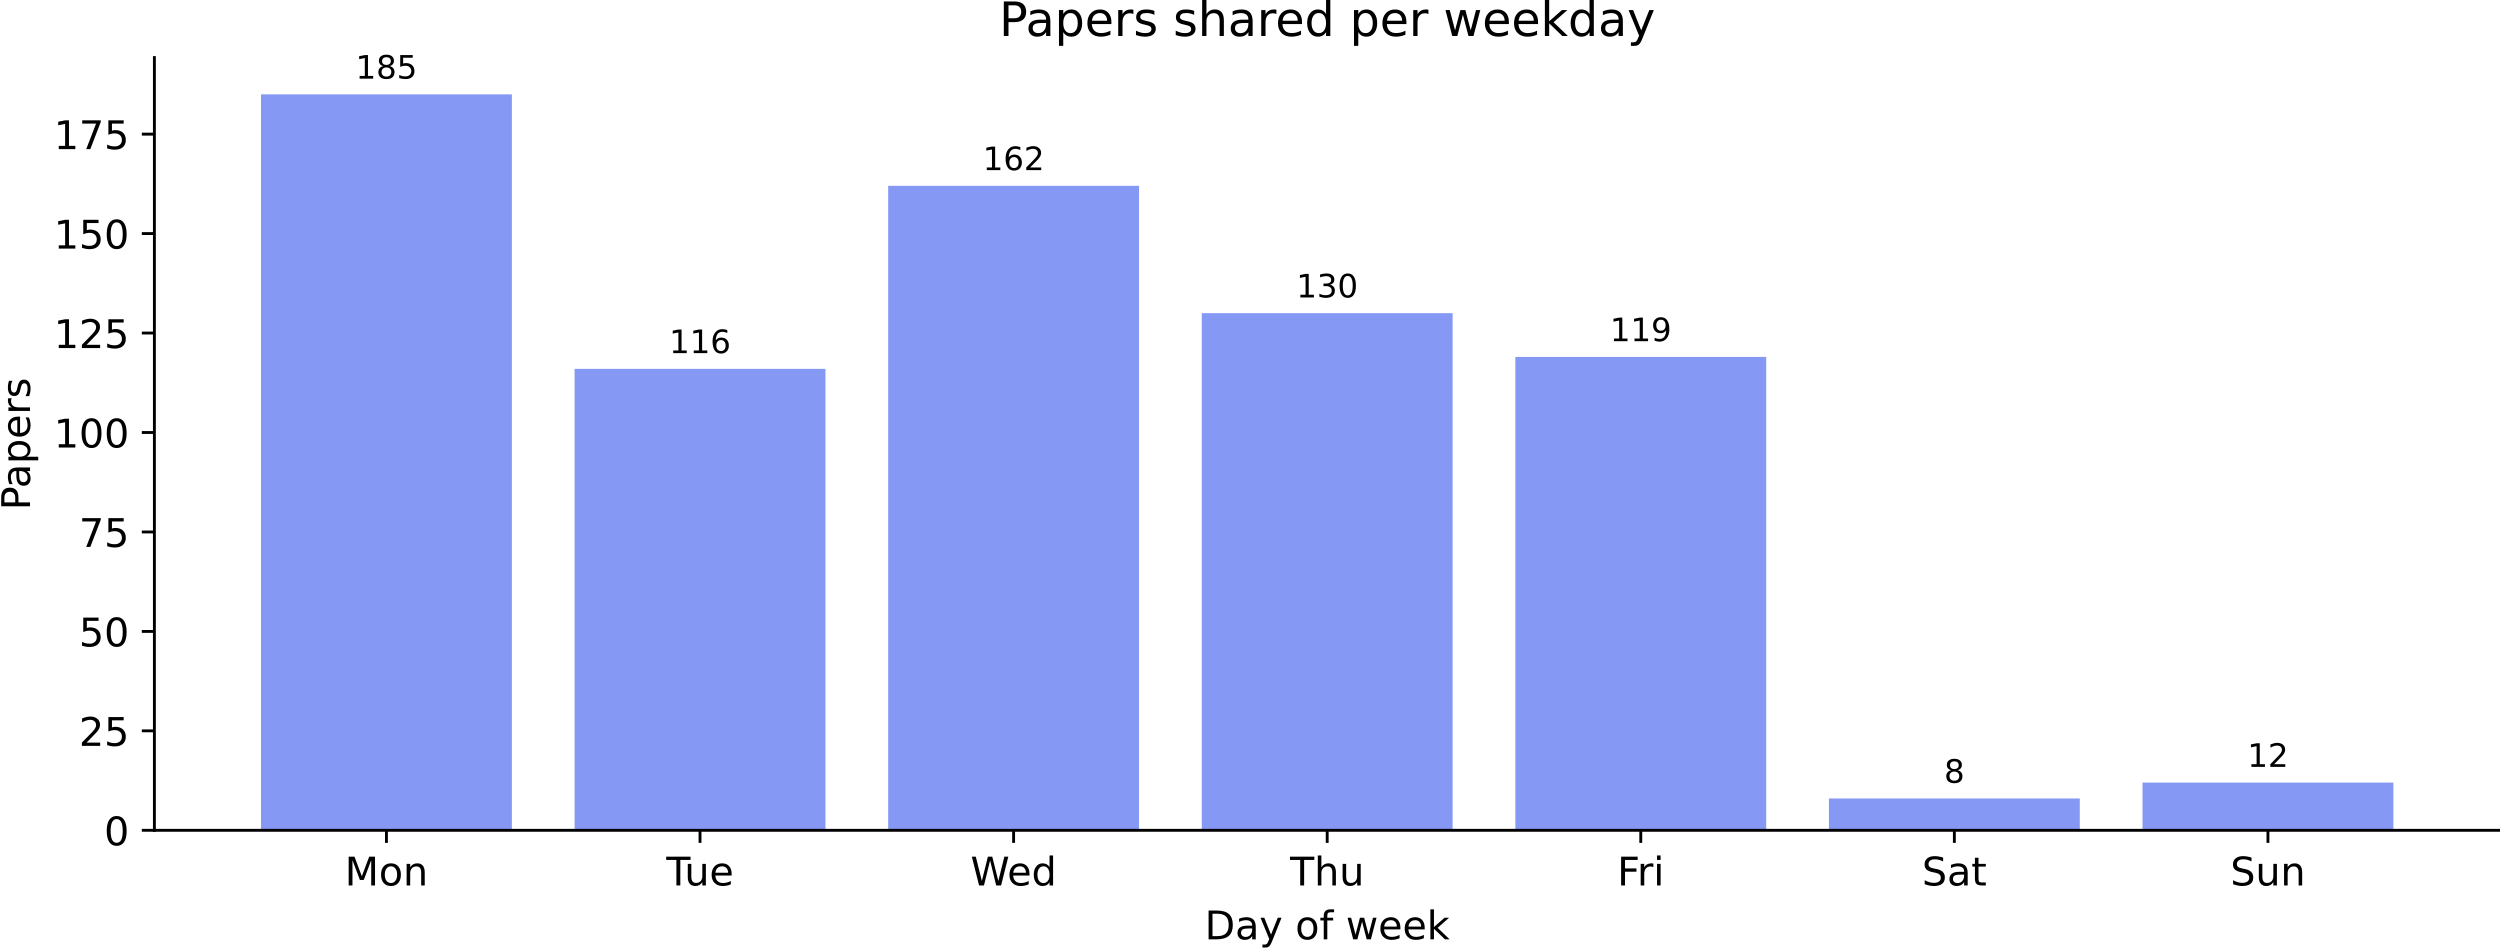
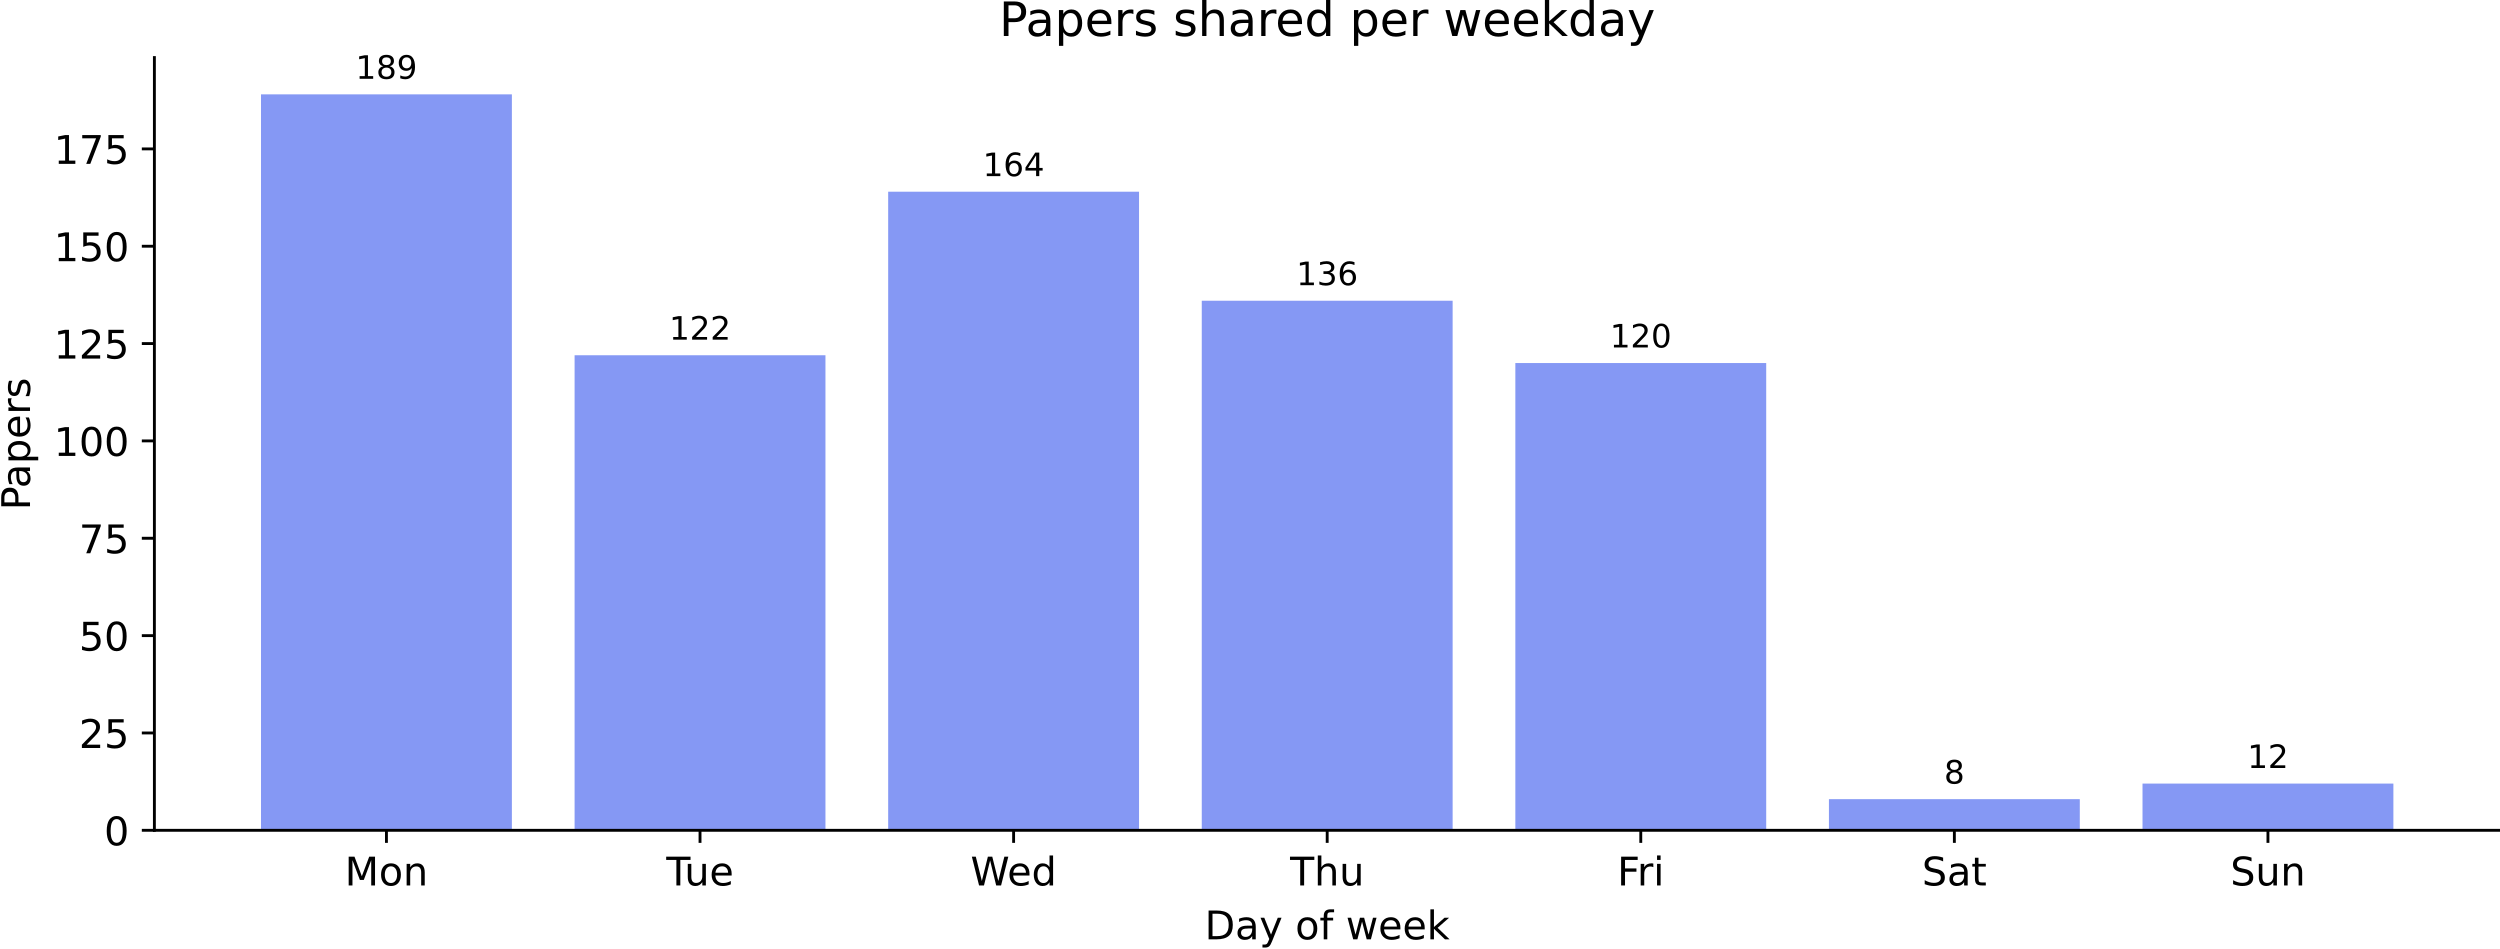
<svg xmlns="http://www.w3.org/2000/svg" xmlns:xlink="http://www.w3.org/1999/xlink" width="696.24pt" height="264.24pt" viewBox="0 0 696.24 264.24" version="1.1">
  <defs>
    <style type="text/css">*{stroke-linejoin: round; stroke-linecap: butt}</style>
  </defs>
  <g id="figure_1">
    <g id="patch_1">
      <path d="M 0 264.24  L 696.24 264.24  L 696.24 0  L 0 0  L 0 264.24  z " style="fill: none" />
    </g>
    <g id="axes_1">
      <g id="patch_2">
        <path d="M 42.996 231.238  L 696.24 231.238  L 696.24 16.03  L 42.996 16.03  L 42.996 231.238  z " style="fill: none" />
      </g>
      <g id="patch_3">
-         <path d="M 72.689 231.238  L 142.555 231.238  L 142.555 26.278  L 72.689 26.278  z " clip-path="url(#p8560b75e8f)" style="fill: #4361ee; opacity: 0.65" />
+         <path d="M 72.689 231.238  L 142.555 231.238  L 142.555 26.278  L 72.689 26.278  z " clip-path="url(#pa850ef72cd)" style="fill: #4361ee; opacity: 0.65" />
      </g>
      <g id="patch_4">
-         <path d="M 160.021 231.238  L 229.887 231.238  L 229.887 102.723  L 160.021 102.723  z " clip-path="url(#p8560b75e8f)" style="fill: #4361ee; opacity: 0.65" />
+         <path d="M 160.021 231.238  L 229.887 231.238  L 229.887 98.936  L 160.021 98.936  z " clip-path="url(#pa850ef72cd)" style="fill: #4361ee; opacity: 0.65" />
      </g>
      <g id="patch_5">
-         <path d="M 247.353 231.238  L 317.219 231.238  L 317.219 51.76  L 247.353 51.76  z " clip-path="url(#p8560b75e8f)" style="fill: #4361ee; opacity: 0.65" />
+         <path d="M 247.353 231.238  L 317.219 231.238  L 317.219 53.389  L 247.353 53.389  z " clip-path="url(#pa850ef72cd)" style="fill: #4361ee; opacity: 0.65" />
      </g>
      <g id="patch_6">
-         <path d="M 334.685 231.238  L 404.551 231.238  L 404.551 87.212  L 334.685 87.212  z " clip-path="url(#p8560b75e8f)" style="fill: #4361ee; opacity: 0.65" />
+         <path d="M 334.685 231.238  L 404.551 231.238  L 404.551 83.754  L 334.685 83.754  z " clip-path="url(#pa850ef72cd)" style="fill: #4361ee; opacity: 0.65" />
      </g>
      <g id="patch_7">
-         <path d="M 422.017 231.238  L 491.883 231.238  L 491.883 99.399  L 422.017 99.399  z " clip-path="url(#p8560b75e8f)" style="fill: #4361ee; opacity: 0.65" />
+         <path d="M 422.017 231.238  L 491.883 231.238  L 491.883 101.105  L 422.017 101.105  z " clip-path="url(#pa850ef72cd)" style="fill: #4361ee; opacity: 0.65" />
      </g>
      <g id="patch_8">
-         <path d="M 509.349 231.238  L 579.215 231.238  L 579.215 222.375  L 509.349 222.375  z " clip-path="url(#p8560b75e8f)" style="fill: #4361ee; opacity: 0.65" />
+         <path d="M 509.349 231.238  L 579.215 231.238  L 579.215 222.563  L 509.349 222.563  z " clip-path="url(#pa850ef72cd)" style="fill: #4361ee; opacity: 0.65" />
      </g>
      <g id="patch_9">
-         <path d="M 596.681 231.238  L 666.547 231.238  L 666.547 217.944  L 596.681 217.944  z " clip-path="url(#p8560b75e8f)" style="fill: #4361ee; opacity: 0.65" />
+         <path d="M 596.681 231.238  L 666.547 231.238  L 666.547 218.225  L 596.681 218.225  z " clip-path="url(#pa850ef72cd)" style="fill: #4361ee; opacity: 0.65" />
      </g>
      <g id="matplotlib.axis_1">
        <g id="xtick_1">
          <g id="line2d_1">
            <defs>
-               <path id="ma548015b38" d="M 0 0  L 0 3.5  " style="stroke: #000000; stroke-width: 0.8" />
+               <path id="m0b1a5a7f37" d="M 0 0  L 0 3.5  " style="stroke: #000000; stroke-width: 0.8" />
            </defs>
            <g>
-               <use xlink:href="#ma548015b38" x="107.622" y="231.238" style="stroke: #000000; stroke-width: 0.8" />
+               <use xlink:href="#m0b1a5a7f37" x="107.622" y="231.238" style="stroke: #000000; stroke-width: 0.8" />
            </g>
          </g>
          <g id="text_1">
            <g transform="translate(96.02556 246.5957) scale(0.11 -0.11)">
              <defs>
                <path id="DejaVuSans-30" d="M 628 4666  L 1569 4666  L 2759 1491  L 3956 4666  L 4897 4666  L 4897 0  L 4281 0  L 4281 4097  L 3078 897  L 2444 897  L 1241 4097  L 1241 0  L 628 0  L 628 4666  z " transform="scale(0.015625)" />
                <path id="DejaVuSans-52" d="M 1959 3097  Q 1497 3097 1228 2736  Q 959 2375 959 1747  Q 959 1119 1226 758  Q 1494 397 1959 397  Q 2419 397 2687 759  Q 2956 1122 2956 1747  Q 2956 2369 2687 2733  Q 2419 3097 1959 3097  z M 1959 3584  Q 2709 3584 3137 3096  Q 3566 2609 3566 1747  Q 3566 888 3137 398  Q 2709 -91 1959 -91  Q 1206 -91 779 398  Q 353 888 353 1747  Q 353 2609 779 3096  Q 1206 3584 1959 3584  z " transform="scale(0.015625)" />
                <path id="DejaVuSans-51" d="M 3513 2113  L 3513 0  L 2938 0  L 2938 2094  Q 2938 2591 2744 2837  Q 2550 3084 2163 3084  Q 1697 3084 1428 2787  Q 1159 2491 1159 1978  L 1159 0  L 581 0  L 581 3500  L 1159 3500  L 1159 2956  Q 1366 3272 1645 3428  Q 1925 3584 2291 3584  Q 2894 3584 3203 3211  Q 3513 2838 3513 2113  z " transform="scale(0.015625)" />
              </defs>
              <use xlink:href="#DejaVuSans-30" />
              <use xlink:href="#DejaVuSans-52" transform="translate(86.28125 0)" />
              <use xlink:href="#DejaVuSans-51" transform="translate(147.4688 0)" />
            </g>
          </g>
        </g>
        <g id="xtick_2">
          <g id="line2d_2">
            <g>
-               <use xlink:href="#ma548015b38" x="194.954" y="231.238" style="stroke: #000000; stroke-width: 0.8" />
+               <use xlink:href="#m0b1a5a7f37" x="194.954" y="231.238" style="stroke: #000000; stroke-width: 0.8" />
            </g>
          </g>
          <g id="text_2">
            <g transform="translate(185.5602 246.5957) scale(0.11 -0.11)">
              <defs>
                <path id="DejaVuSans-37" d="M -19 4666  L 3928 4666  L 3928 4134  L 2272 4134  L 2272 0  L 1638 0  L 1638 4134  L -19 4134  L -19 4666  z " transform="scale(0.015625)" />
                <path id="DejaVuSans-58" d="M 544 1381  L 544 3500  L 1119 3500  L 1119 1403  Q 1119 906 1312 657  Q 1506 409 1894 409  Q 2359 409 2629 706  Q 2900 1003 2900 1516  L 2900 3500  L 3475 3500  L 3475 0  L 2900 0  L 2900 538  Q 2691 219 2414 64  Q 2138 -91 1772 -91  Q 1169 -91 856 284  Q 544 659 544 1381  z M 1991 3584  L 1991 3584  z " transform="scale(0.015625)" />
                <path id="DejaVuSans-48" d="M 3597 1894  L 3597 1613  L 953 1613  Q 991 1019 1311 708  Q 1631 397 2203 397  Q 2534 397 2845 478  Q 3156 559 3463 722  L 3463 178  Q 3153 47 2828 -22  Q 2503 -91 2169 -91  Q 1331 -91 842 396  Q 353 884 353 1716  Q 353 2575 817 3079  Q 1281 3584 2069 3584  Q 2775 3584 3186 3129  Q 3597 2675 3597 1894  z M 3022 2063  Q 3016 2534 2758 2815  Q 2500 3097 2075 3097  Q 1594 3097 1305 2825  Q 1016 2553 972 2059  L 3022 2063  z " transform="scale(0.015625)" />
              </defs>
              <use xlink:href="#DejaVuSans-37" />
              <use xlink:href="#DejaVuSans-58" transform="translate(45.89062 0)" />
              <use xlink:href="#DejaVuSans-48" transform="translate(109.2656 0)" />
            </g>
          </g>
        </g>
        <g id="xtick_3">
          <g id="line2d_3">
            <g>
-               <use xlink:href="#ma548015b38" x="282.286" y="231.238" style="stroke: #000000; stroke-width: 0.8" />
+               <use xlink:href="#m0b1a5a7f37" x="282.286" y="231.238" style="stroke: #000000; stroke-width: 0.8" />
            </g>
          </g>
          <g id="text_3">
            <g transform="translate(270.2944 246.5966) scale(0.11 -0.11)">
              <defs>
                <path id="DejaVuSans-3a" d="M 213 4666  L 850 4666  L 1831 722  L 2809 4666  L 3519 4666  L 4500 722  L 5478 4666  L 6119 4666  L 4947 0  L 4153 0  L 3169 4050  L 2175 0  L 1381 0  L 213 4666  z " transform="scale(0.015625)" />
                <path id="DejaVuSans-47" d="M 2906 2969  L 2906 4863  L 3481 4863  L 3481 0  L 2906 0  L 2906 525  Q 2725 213 2448 61  Q 2172 -91 1784 -91  Q 1150 -91 751 415  Q 353 922 353 1747  Q 353 2572 751 3078  Q 1150 3584 1784 3584  Q 2172 3584 2448 3432  Q 2725 3281 2906 2969  z M 947 1747  Q 947 1113 1208 752  Q 1469 391 1925 391  Q 2381 391 2643 752  Q 2906 1113 2906 1747  Q 2906 2381 2643 2742  Q 2381 3103 1925 3103  Q 1469 3103 1208 2742  Q 947 2381 947 1747  z " transform="scale(0.015625)" />
              </defs>
              <use xlink:href="#DejaVuSans-3a" />
              <use xlink:href="#DejaVuSans-48" transform="translate(93.01562 0)" />
              <use xlink:href="#DejaVuSans-47" transform="translate(154.5469 0)" />
            </g>
          </g>
        </g>
        <g id="xtick_4">
          <g id="line2d_4">
            <g>
-               <use xlink:href="#ma548015b38" x="369.618" y="231.238" style="stroke: #000000; stroke-width: 0.8" />
+               <use xlink:href="#m0b1a5a7f37" x="369.618" y="231.238" style="stroke: #000000; stroke-width: 0.8" />
            </g>
          </g>
          <g id="text_4">
            <g transform="translate(359.2876 246.5966) scale(0.11 -0.11)">
              <defs>
                <path id="DejaVuSans-4b" d="M 3513 2113  L 3513 0  L 2938 0  L 2938 2094  Q 2938 2591 2744 2837  Q 2550 3084 2163 3084  Q 1697 3084 1428 2787  Q 1159 2491 1159 1978  L 1159 0  L 581 0  L 581 4863  L 1159 4863  L 1159 2956  Q 1366 3272 1645 3428  Q 1925 3584 2291 3584  Q 2894 3584 3203 3211  Q 3513 2838 3513 2113  z " transform="scale(0.015625)" />
              </defs>
              <use xlink:href="#DejaVuSans-37" />
              <use xlink:href="#DejaVuSans-4b" transform="translate(61.07812 0)" />
              <use xlink:href="#DejaVuSans-58" transform="translate(124.4531 0)" />
            </g>
          </g>
        </g>
        <g id="xtick_5">
          <g id="line2d_5">
            <g>
-               <use xlink:href="#ma548015b38" x="456.95" y="231.238" style="stroke: #000000; stroke-width: 0.8" />
+               <use xlink:href="#m0b1a5a7f37" x="456.95" y="231.238" style="stroke: #000000; stroke-width: 0.8" />
            </g>
          </g>
          <g id="text_5">
            <g transform="translate(450.3983 246.5966) scale(0.11 -0.11)">
              <defs>
                <path id="DejaVuSans-29" d="M 628 4666  L 3309 4666  L 3309 4134  L 1259 4134  L 1259 2759  L 3109 2759  L 3109 2228  L 1259 2228  L 1259 0  L 628 0  L 628 4666  z " transform="scale(0.015625)" />
                <path id="DejaVuSans-55" d="M 2631 2963  Q 2534 3019 2420 3045  Q 2306 3072 2169 3072  Q 1681 3072 1420 2755  Q 1159 2438 1159 1844  L 1159 0  L 581 0  L 581 3500  L 1159 3500  L 1159 2956  Q 1341 3275 1631 3429  Q 1922 3584 2338 3584  Q 2397 3584 2469 3576  Q 2541 3569 2628 3553  L 2631 2963  z " transform="scale(0.015625)" />
                <path id="DejaVuSans-4c" d="M 603 3500  L 1178 3500  L 1178 0  L 603 0  L 603 3500  z M 603 4863  L 1178 4863  L 1178 4134  L 603 4134  L 603 4863  z " transform="scale(0.015625)" />
              </defs>
              <use xlink:href="#DejaVuSans-29" />
              <use xlink:href="#DejaVuSans-55" transform="translate(50.23438 0)" />
              <use xlink:href="#DejaVuSans-4c" transform="translate(91.34375 0)" />
            </g>
          </g>
        </g>
        <g id="xtick_6">
          <g id="line2d_6">
            <g>
-               <use xlink:href="#ma548015b38" x="544.282" y="231.238" style="stroke: #000000; stroke-width: 0.8" />
+               <use xlink:href="#m0b1a5a7f37" x="544.282" y="231.238" style="stroke: #000000; stroke-width: 0.8" />
            </g>
          </g>
          <g id="text_6">
            <g transform="translate(535.2639 246.5957) scale(0.11 -0.11)">
              <defs>
                <path id="DejaVuSans-36" d="M 3425 4513  L 3425 3897  Q 3066 4069 2747 4153  Q 2428 4238 2131 4238  Q 1616 4238 1336 4038  Q 1056 3838 1056 3469  Q 1056 3159 1242 3001  Q 1428 2844 1947 2747  L 2328 2669  Q 3034 2534 3370 2195  Q 3706 1856 3706 1288  Q 3706 609 3251 259  Q 2797 -91 1919 -91  Q 1588 -91 1214 -16  Q 841 59 441 206  L 441 856  Q 825 641 1194 531  Q 1563 422 1919 422  Q 2459 422 2753 634  Q 3047 847 3047 1241  Q 3047 1584 2836 1778  Q 2625 1972 2144 2069  L 1759 2144  Q 1053 2284 737 2584  Q 422 2884 422 3419  Q 422 4038 858 4394  Q 1294 4750 2059 4750  Q 2388 4750 2728 4690  Q 3069 4631 3425 4513  z " transform="scale(0.015625)" />
                <path id="DejaVuSans-44" d="M 2194 1759  Q 1497 1759 1228 1600  Q 959 1441 959 1056  Q 959 750 1161 570  Q 1363 391 1709 391  Q 2188 391 2477 730  Q 2766 1069 2766 1631  L 2766 1759  L 2194 1759  z M 3341 1997  L 3341 0  L 2766 0  L 2766 531  Q 2569 213 2275 61  Q 1981 -91 1556 -91  Q 1019 -91 701 211  Q 384 513 384 1019  Q 384 1609 779 1909  Q 1175 2209 1959 2209  L 2766 2209  L 2766 2266  Q 2766 2663 2505 2880  Q 2244 3097 1772 3097  Q 1472 3097 1187 3025  Q 903 2953 641 2809  L 641 3341  Q 956 3463 1253 3523  Q 1550 3584 1831 3584  Q 2591 3584 2966 3190  Q 3341 2797 3341 1997  z " transform="scale(0.015625)" />
                <path id="DejaVuSans-57" d="M 1172 4494  L 1172 3500  L 2356 3500  L 2356 3053  L 1172 3053  L 1172 1153  Q 1172 725 1289 603  Q 1406 481 1766 481  L 2356 481  L 2356 0  L 1766 0  Q 1100 0 847 248  Q 594 497 594 1153  L 594 3053  L 172 3053  L 172 3500  L 594 3500  L 594 4494  L 1172 4494  z " transform="scale(0.015625)" />
              </defs>
              <use xlink:href="#DejaVuSans-36" />
              <use xlink:href="#DejaVuSans-44" transform="translate(63.48438 0)" />
              <use xlink:href="#DejaVuSans-57" transform="translate(124.7656 0)" />
            </g>
          </g>
        </g>
        <g id="xtick_7">
          <g id="line2d_7">
            <g>
-               <use xlink:href="#ma548015b38" x="631.614" y="231.238" style="stroke: #000000; stroke-width: 0.8" />
+               <use xlink:href="#m0b1a5a7f37" x="631.614" y="231.238" style="stroke: #000000; stroke-width: 0.8" />
            </g>
          </g>
          <g id="text_7">
            <g transform="translate(621.1514 246.5957) scale(0.11 -0.11)">
              <use xlink:href="#DejaVuSans-36" />
              <use xlink:href="#DejaVuSans-58" transform="translate(63.48438 0)" />
              <use xlink:href="#DejaVuSans-51" transform="translate(126.8594 0)" />
            </g>
          </g>
        </g>
        <g id="text_8">
          <g transform="translate(335.5087 261.5974) scale(0.11 -0.11)">
            <defs>
              <path id="DejaVuSans-27" d="M 1259 4147  L 1259 519  L 2022 519  Q 2988 519 3436 956  Q 3884 1394 3884 2338  Q 3884 3275 3436 3711  Q 2988 4147 2022 4147  L 1259 4147  z M 628 4666  L 1925 4666  Q 3281 4666 3915 4102  Q 4550 3538 4550 2338  Q 4550 1131 3912 565  Q 3275 0 1925 0  L 628 0  L 628 4666  z " transform="scale(0.015625)" />
              <path id="DejaVuSans-5c" d="M 2059 -325  Q 1816 -950 1584 -1140  Q 1353 -1331 966 -1331  L 506 -1331  L 506 -850  L 844 -850  Q 1081 -850 1212 -737  Q 1344 -625 1503 -206  L 1606 56  L 191 3500  L 800 3500  L 1894 763  L 2988 3500  L 3597 3500  L 2059 -325  z " transform="scale(0.015625)" />
              <path id="DejaVuSans-3" transform="scale(0.015625)" />
              <path id="DejaVuSans-49" d="M 2375 4863  L 2375 4384  L 1825 4384  Q 1516 4384 1395 4259  Q 1275 4134 1275 3809  L 1275 3500  L 2222 3500  L 2222 3053  L 1275 3053  L 1275 0  L 697 0  L 697 3053  L 147 3053  L 147 3500  L 697 3500  L 697 3744  Q 697 4328 969 4595  Q 1241 4863 1831 4863  L 2375 4863  z " transform="scale(0.015625)" />
              <path id="DejaVuSans-5a" d="M 269 3500  L 844 3500  L 1563 769  L 2278 3500  L 2956 3500  L 3675 769  L 4391 3500  L 4966 3500  L 4050 0  L 3372 0  L 2619 2869  L 1863 0  L 1184 0  L 269 3500  z " transform="scale(0.015625)" />
              <path id="DejaVuSans-4e" d="M 581 4863  L 1159 4863  L 1159 1991  L 2875 3500  L 3609 3500  L 1753 1863  L 3688 0  L 2938 0  L 1159 1709  L 1159 0  L 581 0  L 581 4863  z " transform="scale(0.015625)" />
            </defs>
            <use xlink:href="#DejaVuSans-27" />
            <use xlink:href="#DejaVuSans-44" transform="translate(77 0)" />
            <use xlink:href="#DejaVuSans-5c" transform="translate(138.2812 0)" />
            <use xlink:href="#DejaVuSans-3" transform="translate(197.4688 0)" />
            <use xlink:href="#DejaVuSans-52" transform="translate(229.25 0)" />
            <use xlink:href="#DejaVuSans-49" transform="translate(290.4375 0)" />
            <use xlink:href="#DejaVuSans-3" transform="translate(325.6406 0)" />
            <use xlink:href="#DejaVuSans-5a" transform="translate(357.4219 0)" />
            <use xlink:href="#DejaVuSans-48" transform="translate(439.2031 0)" />
            <use xlink:href="#DejaVuSans-48" transform="translate(500.7344 0)" />
            <use xlink:href="#DejaVuSans-4e" transform="translate(562.2656 0)" />
          </g>
        </g>
      </g>
      <g id="matplotlib.axis_2">
        <g id="ytick_1">
          <g id="line2d_8">
            <defs>
-               <path id="m1eb9b1b3ca" d="M 0 0  L -3.5 0  " style="stroke: #000000; stroke-width: 0.8" />
+               <path id="m7faf54db3e" d="M 0 0  L -3.5 0  " style="stroke: #000000; stroke-width: 0.8" />
            </defs>
            <g>
-               <use xlink:href="#m1eb9b1b3ca" x="42.996" y="231.238" style="stroke: #000000; stroke-width: 0.8" />
+               <use xlink:href="#m7faf54db3e" x="42.996" y="231.238" style="stroke: #000000; stroke-width: 0.8" />
            </g>
          </g>
          <g id="text_9">
            <g transform="translate(28.9975 235.417) scale(0.11 -0.11)">
              <defs>
                <path id="DejaVuSans-13" d="M 2034 4250  Q 1547 4250 1301 3770  Q 1056 3291 1056 2328  Q 1056 1369 1301 889  Q 1547 409 2034 409  Q 2525 409 2770 889  Q 3016 1369 3016 2328  Q 3016 3291 2770 3770  Q 2525 4250 2034 4250  z M 2034 4750  Q 2819 4750 3233 4129  Q 3647 3509 3647 2328  Q 3647 1150 3233 529  Q 2819 -91 2034 -91  Q 1250 -91 836 529  Q 422 1150 422 2328  Q 422 3509 836 4129  Q 1250 4750 2034 4750  z " transform="scale(0.015625)" />
              </defs>
              <use xlink:href="#DejaVuSans-13" />
            </g>
          </g>
        </g>
        <g id="ytick_2">
          <g id="line2d_9">
            <g>
-               <use xlink:href="#m1eb9b1b3ca" x="42.996" y="203.541" style="stroke: #000000; stroke-width: 0.8" />
+               <use xlink:href="#m7faf54db3e" x="42.996" y="204.127" style="stroke: #000000; stroke-width: 0.8" />
            </g>
          </g>
          <g id="text_10">
-             <g transform="translate(21.99875 207.7197) scale(0.11 -0.11)">
+             <g transform="translate(21.99875 208.3058) scale(0.11 -0.11)">
              <defs>
                <path id="DejaVuSans-15" d="M 1228 531  L 3431 531  L 3431 0  L 469 0  L 469 531  Q 828 903 1448 1529  Q 2069 2156 2228 2338  Q 2531 2678 2651 2914  Q 2772 3150 2772 3378  Q 2772 3750 2511 3984  Q 2250 4219 1831 4219  Q 1534 4219 1204 4116  Q 875 4013 500 3803  L 500 4441  Q 881 4594 1212 4672  Q 1544 4750 1819 4750  Q 2544 4750 2975 4387  Q 3406 4025 3406 3419  Q 3406 3131 3298 2873  Q 3191 2616 2906 2266  Q 2828 2175 2409 1742  Q 1991 1309 1228 531  z " transform="scale(0.015625)" />
                <path id="DejaVuSans-18" d="M 691 4666  L 3169 4666  L 3169 4134  L 1269 4134  L 1269 2991  Q 1406 3038 1543 3061  Q 1681 3084 1819 3084  Q 2600 3084 3056 2656  Q 3513 2228 3513 1497  Q 3513 744 3044 326  Q 2575 -91 1722 -91  Q 1428 -91 1123 -41  Q 819 9 494 109  L 494 744  Q 775 591 1075 516  Q 1375 441 1709 441  Q 2250 441 2565 725  Q 2881 1009 2881 1497  Q 2881 1984 2565 2268  Q 2250 2553 1709 2553  Q 1456 2553 1204 2497  Q 953 2441 691 2322  L 691 4666  z " transform="scale(0.015625)" />
              </defs>
              <use xlink:href="#DejaVuSans-15" />
              <use xlink:href="#DejaVuSans-18" transform="translate(63.625 0)" />
            </g>
          </g>
        </g>
        <g id="ytick_3">
          <g id="line2d_10">
            <g>
-               <use xlink:href="#m1eb9b1b3ca" x="42.996" y="175.844" style="stroke: #000000; stroke-width: 0.8" />
+               <use xlink:href="#m7faf54db3e" x="42.996" y="177.016" style="stroke: #000000; stroke-width: 0.8" />
            </g>
          </g>
          <g id="text_11">
-             <g transform="translate(21.99875 180.0223) scale(0.11 -0.11)">
+             <g transform="translate(21.99875 181.1947) scale(0.11 -0.11)">
              <use xlink:href="#DejaVuSans-18" />
              <use xlink:href="#DejaVuSans-13" transform="translate(63.625 0)" />
            </g>
          </g>
        </g>
        <g id="ytick_4">
          <g id="line2d_11">
            <g>
-               <use xlink:href="#m1eb9b1b3ca" x="42.996" y="148.146" style="stroke: #000000; stroke-width: 0.8" />
+               <use xlink:href="#m7faf54db3e" x="42.996" y="149.905" style="stroke: #000000; stroke-width: 0.8" />
            </g>
          </g>
          <g id="text_12">
-             <g transform="translate(21.99875 152.325) scale(0.11 -0.11)">
+             <g transform="translate(21.99875 154.0835) scale(0.11 -0.11)">
              <defs>
                <path id="DejaVuSans-1a" d="M 525 4666  L 3525 4666  L 3525 4397  L 1831 0  L 1172 0  L 2766 4134  L 525 4134  L 525 4666  z " transform="scale(0.015625)" />
              </defs>
              <use xlink:href="#DejaVuSans-1a" />
              <use xlink:href="#DejaVuSans-18" transform="translate(63.625 0)" />
            </g>
          </g>
        </g>
        <g id="ytick_5">
          <g id="line2d_12">
            <g>
-               <use xlink:href="#m1eb9b1b3ca" x="42.996" y="120.449" style="stroke: #000000; stroke-width: 0.8" />
+               <use xlink:href="#m7faf54db3e" x="42.996" y="122.794" style="stroke: #000000; stroke-width: 0.8" />
            </g>
          </g>
          <g id="text_13">
-             <g transform="translate(15 124.6276) scale(0.11 -0.11)">
+             <g transform="translate(15 126.9724) scale(0.11 -0.11)">
              <defs>
                <path id="DejaVuSans-14" d="M 794 531  L 1825 531  L 1825 4091  L 703 3866  L 703 4441  L 1819 4666  L 2450 4666  L 2450 531  L 3481 531  L 3481 0  L 794 0  L 794 531  z " transform="scale(0.015625)" />
              </defs>
              <use xlink:href="#DejaVuSans-14" />
              <use xlink:href="#DejaVuSans-13" transform="translate(63.625 0)" />
              <use xlink:href="#DejaVuSans-13" transform="translate(127.25 0)" />
            </g>
          </g>
        </g>
        <g id="ytick_6">
          <g id="line2d_13">
            <g>
-               <use xlink:href="#m1eb9b1b3ca" x="42.996" y="92.752" style="stroke: #000000; stroke-width: 0.8" />
+               <use xlink:href="#m7faf54db3e" x="42.996" y="95.683" style="stroke: #000000; stroke-width: 0.8" />
            </g>
          </g>
          <g id="text_14">
-             <g transform="translate(15 96.93028) scale(0.11 -0.11)">
+             <g transform="translate(15 99.86122) scale(0.11 -0.11)">
              <use xlink:href="#DejaVuSans-14" />
              <use xlink:href="#DejaVuSans-15" transform="translate(63.625 0)" />
              <use xlink:href="#DejaVuSans-18" transform="translate(127.25 0)" />
            </g>
          </g>
        </g>
        <g id="ytick_7">
          <g id="line2d_14">
            <g>
-               <use xlink:href="#m1eb9b1b3ca" x="42.996" y="65.054" style="stroke: #000000; stroke-width: 0.8" />
+               <use xlink:href="#m7faf54db3e" x="42.996" y="68.571" style="stroke: #000000; stroke-width: 0.8" />
            </g>
          </g>
          <g id="text_15">
-             <g transform="translate(15 69.23294) scale(0.11 -0.11)">
+             <g transform="translate(15 72.75007) scale(0.11 -0.11)">
              <use xlink:href="#DejaVuSans-14" />
              <use xlink:href="#DejaVuSans-18" transform="translate(63.625 0)" />
              <use xlink:href="#DejaVuSans-13" transform="translate(127.25 0)" />
            </g>
          </g>
        </g>
        <g id="ytick_8">
          <g id="line2d_15">
            <g>
-               <use xlink:href="#m1eb9b1b3ca" x="42.996" y="37.357" style="stroke: #000000; stroke-width: 0.8" />
+               <use xlink:href="#m7faf54db3e" x="42.996" y="41.46" style="stroke: #000000; stroke-width: 0.8" />
            </g>
          </g>
          <g id="text_16">
-             <g transform="translate(15 41.5356) scale(0.11 -0.11)">
+             <g transform="translate(15 45.63891) scale(0.11 -0.11)">
              <use xlink:href="#DejaVuSans-14" />
              <use xlink:href="#DejaVuSans-1a" transform="translate(63.625 0)" />
              <use xlink:href="#DejaVuSans-18" transform="translate(127.25 0)" />
            </g>
          </g>
        </g>
        <g id="text_17">
          <g transform="translate(8.357422 142.0763) rotate(-90) scale(0.11 -0.11)">
            <defs>
              <path id="DejaVuSans-33" d="M 1259 4147  L 1259 2394  L 2053 2394  Q 2494 2394 2734 2622  Q 2975 2850 2975 3272  Q 2975 3691 2734 3919  Q 2494 4147 2053 4147  L 1259 4147  z M 628 4666  L 2053 4666  Q 2838 4666 3239 4311  Q 3641 3956 3641 3272  Q 3641 2581 3239 2228  Q 2838 1875 2053 1875  L 1259 1875  L 1259 0  L 628 0  L 628 4666  z " transform="scale(0.015625)" />
              <path id="DejaVuSans-53" d="M 1159 525  L 1159 -1331  L 581 -1331  L 581 3500  L 1159 3500  L 1159 2969  Q 1341 3281 1617 3432  Q 1894 3584 2278 3584  Q 2916 3584 3314 3078  Q 3713 2572 3713 1747  Q 3713 922 3314 415  Q 2916 -91 2278 -91  Q 1894 -91 1617 61  Q 1341 213 1159 525  z M 3116 1747  Q 3116 2381 2855 2742  Q 2594 3103 2138 3103  Q 1681 3103 1420 2742  Q 1159 2381 1159 1747  Q 1159 1113 1420 752  Q 1681 391 2138 391  Q 2594 391 2855 752  Q 3116 1113 3116 1747  z " transform="scale(0.015625)" />
              <path id="DejaVuSans-56" d="M 2834 3397  L 2834 2853  Q 2591 2978 2328 3040  Q 2066 3103 1784 3103  Q 1356 3103 1142 2972  Q 928 2841 928 2578  Q 928 2378 1081 2264  Q 1234 2150 1697 2047  L 1894 2003  Q 2506 1872 2764 1633  Q 3022 1394 3022 966  Q 3022 478 2636 193  Q 2250 -91 1575 -91  Q 1294 -91 989 -36  Q 684 19 347 128  L 347 722  Q 666 556 975 473  Q 1284 391 1588 391  Q 1994 391 2212 530  Q 2431 669 2431 922  Q 2431 1156 2273 1281  Q 2116 1406 1581 1522  L 1381 1569  Q 847 1681 609 1914  Q 372 2147 372 2553  Q 372 3047 722 3315  Q 1072 3584 1716 3584  Q 2034 3584 2315 3537  Q 2597 3491 2834 3397  z " transform="scale(0.015625)" />
            </defs>
            <use xlink:href="#DejaVuSans-33" />
            <use xlink:href="#DejaVuSans-44" transform="translate(55.8125 0)" />
            <use xlink:href="#DejaVuSans-53" transform="translate(117.0938 0)" />
            <use xlink:href="#DejaVuSans-48" transform="translate(180.5781 0)" />
            <use xlink:href="#DejaVuSans-55" transform="translate(242.1094 0)" />
            <use xlink:href="#DejaVuSans-56" transform="translate(283.2188 0)" />
          </g>
        </g>
      </g>
      <g id="patch_10">
        <path d="M 42.996 231.238  L 42.996 16.03  " style="fill: none; stroke: #000000; stroke-width: 0.8; stroke-linejoin: miter; stroke-linecap: square" />
      </g>
      <g id="patch_11">
        <path d="M 42.996 231.238  L 696.24 231.238  " style="fill: none; stroke: #000000; stroke-width: 0.8; stroke-linejoin: miter; stroke-linecap: square" />
      </g>
      <g id="text_18">
-         <g transform="translate(99.03259 21.90006) scale(0.09 -0.09)">
+         <g transform="translate(99.03259 21.94695) scale(0.09 -0.09)">
          <defs>
            <path id="DejaVuSans-1b" d="M 2034 2216  Q 1584 2216 1326 1975  Q 1069 1734 1069 1313  Q 1069 891 1326 650  Q 1584 409 2034 409  Q 2484 409 2743 651  Q 3003 894 3003 1313  Q 3003 1734 2745 1975  Q 2488 2216 2034 2216  z M 1403 2484  Q 997 2584 770 2862  Q 544 3141 544 3541  Q 544 4100 942 4425  Q 1341 4750 2034 4750  Q 2731 4750 3128 4425  Q 3525 4100 3525 3541  Q 3525 3141 3298 2862  Q 3072 2584 2669 2484  Q 3125 2378 3379 2068  Q 3634 1759 3634 1313  Q 3634 634 3220 271  Q 2806 -91 2034 -91  Q 1263 -91 848 271  Q 434 634 434 1313  Q 434 1759 690 2068  Q 947 2378 1403 2484  z M 1172 3481  Q 1172 3119 1398 2916  Q 1625 2713 2034 2713  Q 2441 2713 2670 2916  Q 2900 3119 2900 3481  Q 2900 3844 2670 4047  Q 2441 4250 2034 4250  Q 1625 4250 1398 4047  Q 1172 3844 1172 3481  z " transform="scale(0.015625)" />
+             <path id="DejaVuSans-1c" d="M 703 97  L 703 672  Q 941 559 1184 500  Q 1428 441 1663 441  Q 2288 441 2617 861  Q 2947 1281 2994 2138  Q 2813 1869 2534 1725  Q 2256 1581 1919 1581  Q 1219 1581 811 2004  Q 403 2428 403 3163  Q 403 3881 828 4315  Q 1253 4750 1959 4750  Q 2769 4750 3195 4129  Q 3622 3509 3622 2328  Q 3622 1225 3098 567  Q 2575 -91 1691 -91  Q 1453 -91 1209 -44  Q 966 3 703 97  z M 1959 2075  Q 2384 2075 2632 2365  Q 2881 2656 2881 3163  Q 2881 3666 2632 3958  Q 2384 4250 1959 4250  Q 1534 4250 1286 3958  Q 1038 3666 1038 3163  Q 1038 2656 1286 2365  Q 1534 2075 1959 2075  z " transform="scale(0.015625)" />
          </defs>
          <use xlink:href="#DejaVuSans-14" />
          <use xlink:href="#DejaVuSans-1b" transform="translate(63.625 0)" />
-           <use xlink:href="#DejaVuSans-18" transform="translate(127.25 0)" />
+           <use xlink:href="#DejaVuSans-1c" transform="translate(127.25 0)" />
        </g>
      </g>
      <g id="text_19">
-         <g transform="translate(186.3646 98.34472) scale(0.09 -0.09)">
+         <g transform="translate(186.3646 94.60485) scale(0.09 -0.09)">
+           <use xlink:href="#DejaVuSans-14" />
+           <use xlink:href="#DejaVuSans-15" transform="translate(63.625 0)" />
+           <use xlink:href="#DejaVuSans-15" transform="translate(127.25 0)" />
+         </g>
+       </g>
+       <g id="text_20">
+         <g transform="translate(273.6967 49.05811) scale(0.09 -0.09)">
          <defs>
            <path id="DejaVuSans-19" d="M 2113 2584  Q 1688 2584 1439 2293  Q 1191 2003 1191 1497  Q 1191 994 1439 701  Q 1688 409 2113 409  Q 2538 409 2786 701  Q 3034 994 3034 1497  Q 3034 2003 2786 2293  Q 2538 2584 2113 2584  z M 3366 4563  L 3366 3988  Q 3128 4100 2886 4159  Q 2644 4219 2406 4219  Q 1781 4219 1451 3797  Q 1122 3375 1075 2522  Q 1259 2794 1537 2939  Q 1816 3084 2150 3084  Q 2853 3084 3261 2657  Q 3669 2231 3669 1497  Q 3669 778 3244 343  Q 2819 -91 2113 -91  Q 1303 -91 875 529  Q 447 1150 447 2328  Q 447 3434 972 4092  Q 1497 4750 2381 4750  Q 2619 4750 2861 4703  Q 3103 4656 3366 4563  z " transform="scale(0.015625)" />
+             <path id="DejaVuSans-17" d="M 2419 4116  L 825 1625  L 2419 1625  L 2419 4116  z M 2253 4666  L 3047 4666  L 3047 1625  L 3713 1625  L 3713 1100  L 3047 1100  L 3047 0  L 2419 0  L 2419 1100  L 313 1100  L 313 1709  L 2253 4666  z " transform="scale(0.015625)" />
          </defs>
          <use xlink:href="#DejaVuSans-14" />
-           <use xlink:href="#DejaVuSans-14" transform="translate(63.625 0)" />
-           <use xlink:href="#DejaVuSans-19" transform="translate(127.25 0)" />
-         </g>
-       </g>
-       <g id="text_20">
-         <g transform="translate(273.6967 47.38161) scale(0.09 -0.09)">
-           <use xlink:href="#DejaVuSans-14" />
          <use xlink:href="#DejaVuSans-19" transform="translate(63.625 0)" />
-           <use xlink:href="#DejaVuSans-15" transform="translate(127.25 0)" />
+           <use xlink:href="#DejaVuSans-17" transform="translate(127.25 0)" />
        </g>
      </g>
      <g id="text_21">
-         <g transform="translate(361.0288 82.83421) scale(0.09 -0.09)">
+         <g transform="translate(361.0288 79.4226) scale(0.09 -0.09)">
          <defs>
            <path id="DejaVuSans-16" d="M 2597 2516  Q 3050 2419 3304 2112  Q 3559 1806 3559 1356  Q 3559 666 3084 287  Q 2609 -91 1734 -91  Q 1441 -91 1130 -33  Q 819 25 488 141  L 488 750  Q 750 597 1062 519  Q 1375 441 1716 441  Q 2309 441 2620 675  Q 2931 909 2931 1356  Q 2931 1769 2642 2001  Q 2353 2234 1838 2234  L 1294 2234  L 1294 2753  L 1863 2753  Q 2328 2753 2575 2939  Q 2822 3125 2822 3475  Q 2822 3834 2567 4026  Q 2313 4219 1838 4219  Q 1578 4219 1281 4162  Q 984 4106 628 3988  L 628 4550  Q 988 4650 1302 4700  Q 1616 4750 1894 4750  Q 2613 4750 3031 4423  Q 3450 4097 3450 3541  Q 3450 3153 3228 2886  Q 3006 2619 2597 2516  z " transform="scale(0.015625)" />
          </defs>
          <use xlink:href="#DejaVuSans-14" />
          <use xlink:href="#DejaVuSans-16" transform="translate(63.625 0)" />
+           <use xlink:href="#DejaVuSans-19" transform="translate(127.25 0)" />
+         </g>
+       </g>
+       <g id="text_22">
+         <g transform="translate(448.3608 96.77374) scale(0.09 -0.09)">
+           <use xlink:href="#DejaVuSans-14" />
+           <use xlink:href="#DejaVuSans-15" transform="translate(63.625 0)" />
          <use xlink:href="#DejaVuSans-13" transform="translate(127.25 0)" />
        </g>
      </g>
-       <g id="text_22">
-         <g transform="translate(448.3608 95.02104) scale(0.09 -0.09)">
-           <defs>
-             <path id="DejaVuSans-1c" d="M 703 97  L 703 672  Q 941 559 1184 500  Q 1428 441 1663 441  Q 2288 441 2617 861  Q 2947 1281 2994 2138  Q 2813 1869 2534 1725  Q 2256 1581 1919 1581  Q 1219 1581 811 2004  Q 403 2428 403 3163  Q 403 3881 828 4315  Q 1253 4750 1959 4750  Q 2769 4750 3195 4129  Q 3622 3509 3622 2328  Q 3622 1225 3098 567  Q 2575 -91 1691 -91  Q 1453 -91 1209 -44  Q 966 3 703 97  z M 1959 2075  Q 2384 2075 2632 2365  Q 2881 2656 2881 3163  Q 2881 3666 2632 3958  Q 2384 4250 1959 4250  Q 1534 4250 1286 3958  Q 1038 3666 1038 3163  Q 1038 2656 1286 2365  Q 1534 2075 1959 2075  z " transform="scale(0.015625)" />
-           </defs>
-           <use xlink:href="#DejaVuSans-14" />
-           <use xlink:href="#DejaVuSans-14" transform="translate(63.625 0)" />
-           <use xlink:href="#DejaVuSans-1c" transform="translate(127.25 0)" />
-         </g>
-       </g>
      <g id="text_23">
-         <g transform="translate(541.4191 217.9972) scale(0.09 -0.09)">
+         <g transform="translate(541.4191 218.2317) scale(0.09 -0.09)">
          <use xlink:href="#DejaVuSans-1b" />
        </g>
      </g>
      <g id="text_24">
-         <g transform="translate(625.888 213.5657) scale(0.09 -0.09)">
+         <g transform="translate(625.888 213.8939) scale(0.09 -0.09)">
          <use xlink:href="#DejaVuSans-14" />
          <use xlink:href="#DejaVuSans-15" transform="translate(63.625 0)" />
        </g>
      </g>
      <g id="text_25">
        <g transform="translate(278.2638 10.02994) scale(0.132 -0.132)">
          <use xlink:href="#DejaVuSans-33" />
          <use xlink:href="#DejaVuSans-44" transform="translate(55.8125 0)" />
          <use xlink:href="#DejaVuSans-53" transform="translate(117.0938 0)" />
          <use xlink:href="#DejaVuSans-48" transform="translate(180.5781 0)" />
          <use xlink:href="#DejaVuSans-55" transform="translate(242.1094 0)" />
          <use xlink:href="#DejaVuSans-56" transform="translate(283.2188 0)" />
          <use xlink:href="#DejaVuSans-3" transform="translate(335.3125 0)" />
          <use xlink:href="#DejaVuSans-56" transform="translate(367.0938 0)" />
          <use xlink:href="#DejaVuSans-4b" transform="translate(419.1875 0)" />
          <use xlink:href="#DejaVuSans-44" transform="translate(482.5625 0)" />
          <use xlink:href="#DejaVuSans-55" transform="translate(543.8438 0)" />
          <use xlink:href="#DejaVuSans-48" transform="translate(582.75 0)" />
          <use xlink:href="#DejaVuSans-47" transform="translate(644.2812 0)" />
          <use xlink:href="#DejaVuSans-3" transform="translate(707.7656 0)" />
          <use xlink:href="#DejaVuSans-53" transform="translate(739.5469 0)" />
          <use xlink:href="#DejaVuSans-48" transform="translate(803.0312 0)" />
          <use xlink:href="#DejaVuSans-55" transform="translate(864.5625 0)" />
          <use xlink:href="#DejaVuSans-3" transform="translate(905.6719 0)" />
          <use xlink:href="#DejaVuSans-5a" transform="translate(937.4531 0)" />
          <use xlink:href="#DejaVuSans-48" transform="translate(1019.234 0)" />
          <use xlink:href="#DejaVuSans-48" transform="translate(1080.766 0)" />
          <use xlink:href="#DejaVuSans-4e" transform="translate(1142.297 0)" />
          <use xlink:href="#DejaVuSans-47" transform="translate(1200.203 0)" />
          <use xlink:href="#DejaVuSans-44" transform="translate(1263.688 0)" />
          <use xlink:href="#DejaVuSans-5c" transform="translate(1324.969 0)" />
        </g>
      </g>
    </g>
  </g>
  <defs>
-     <clipPath id="p8560b75e8f">
+     <clipPath id="pa850ef72cd">
      <rect x="42.996" y="16.03" width="653.244" height="215.208" />
    </clipPath>
  </defs>
</svg>
